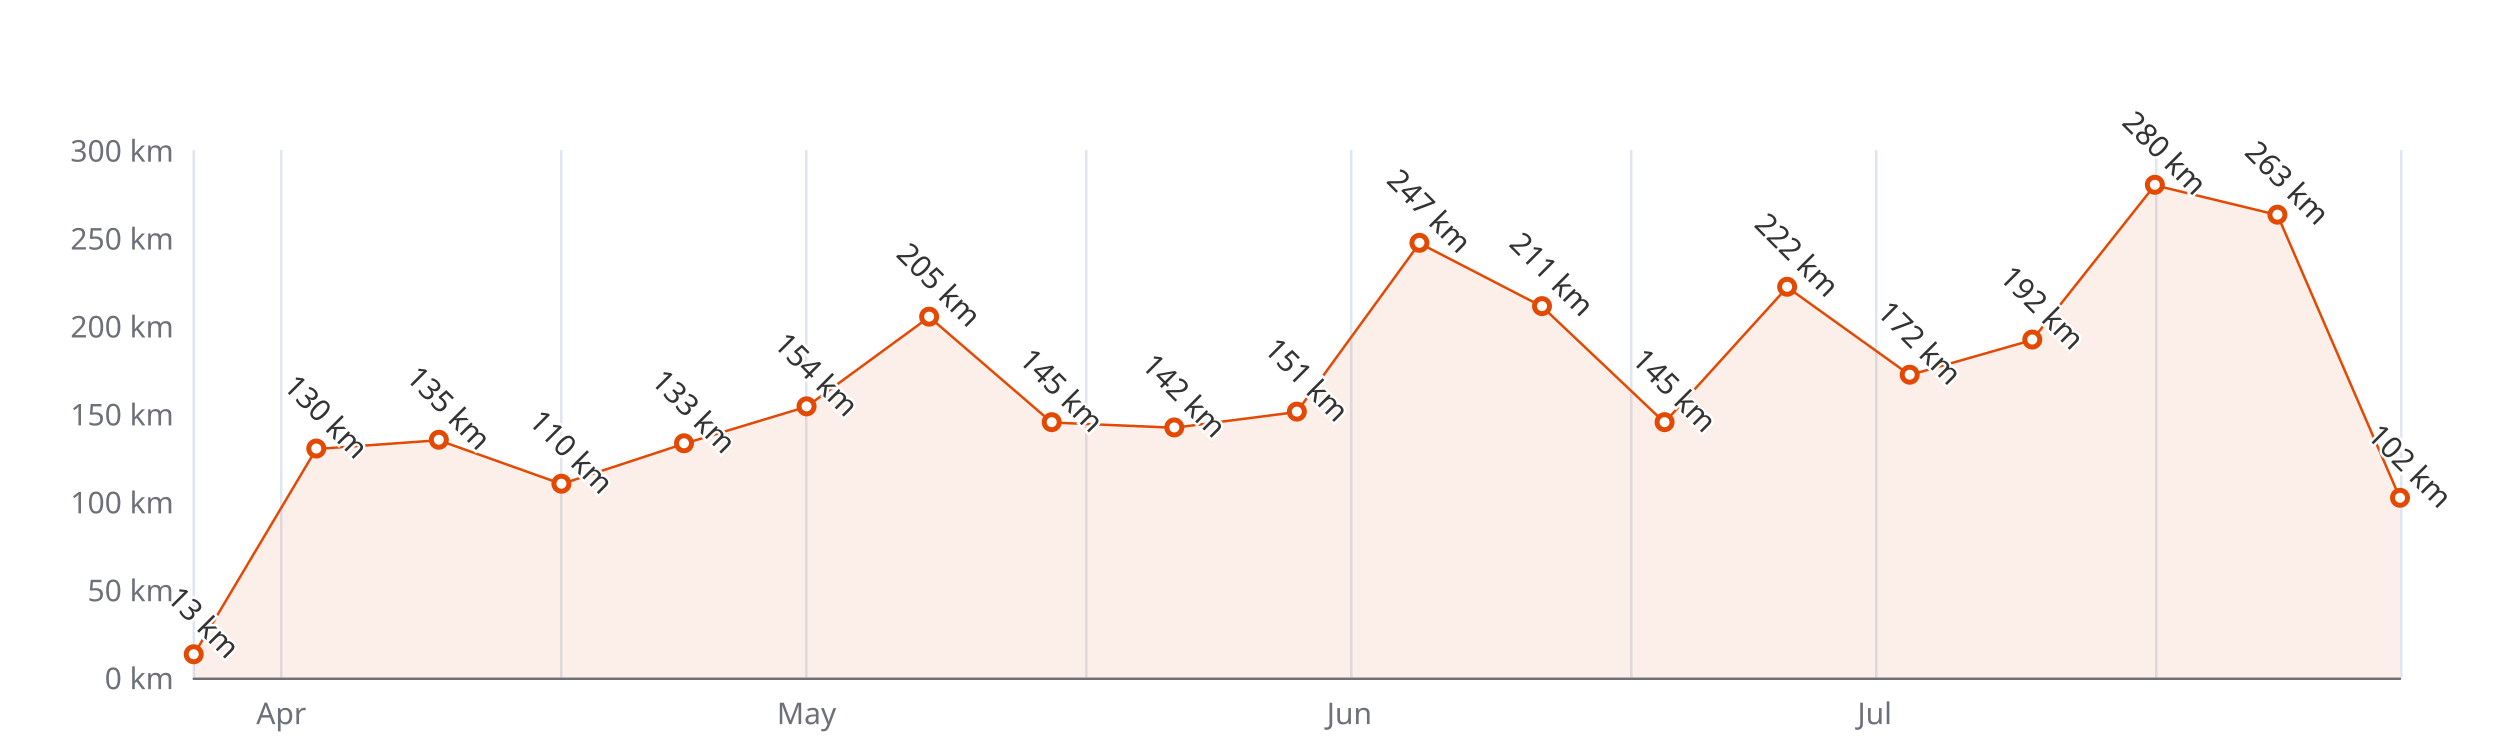
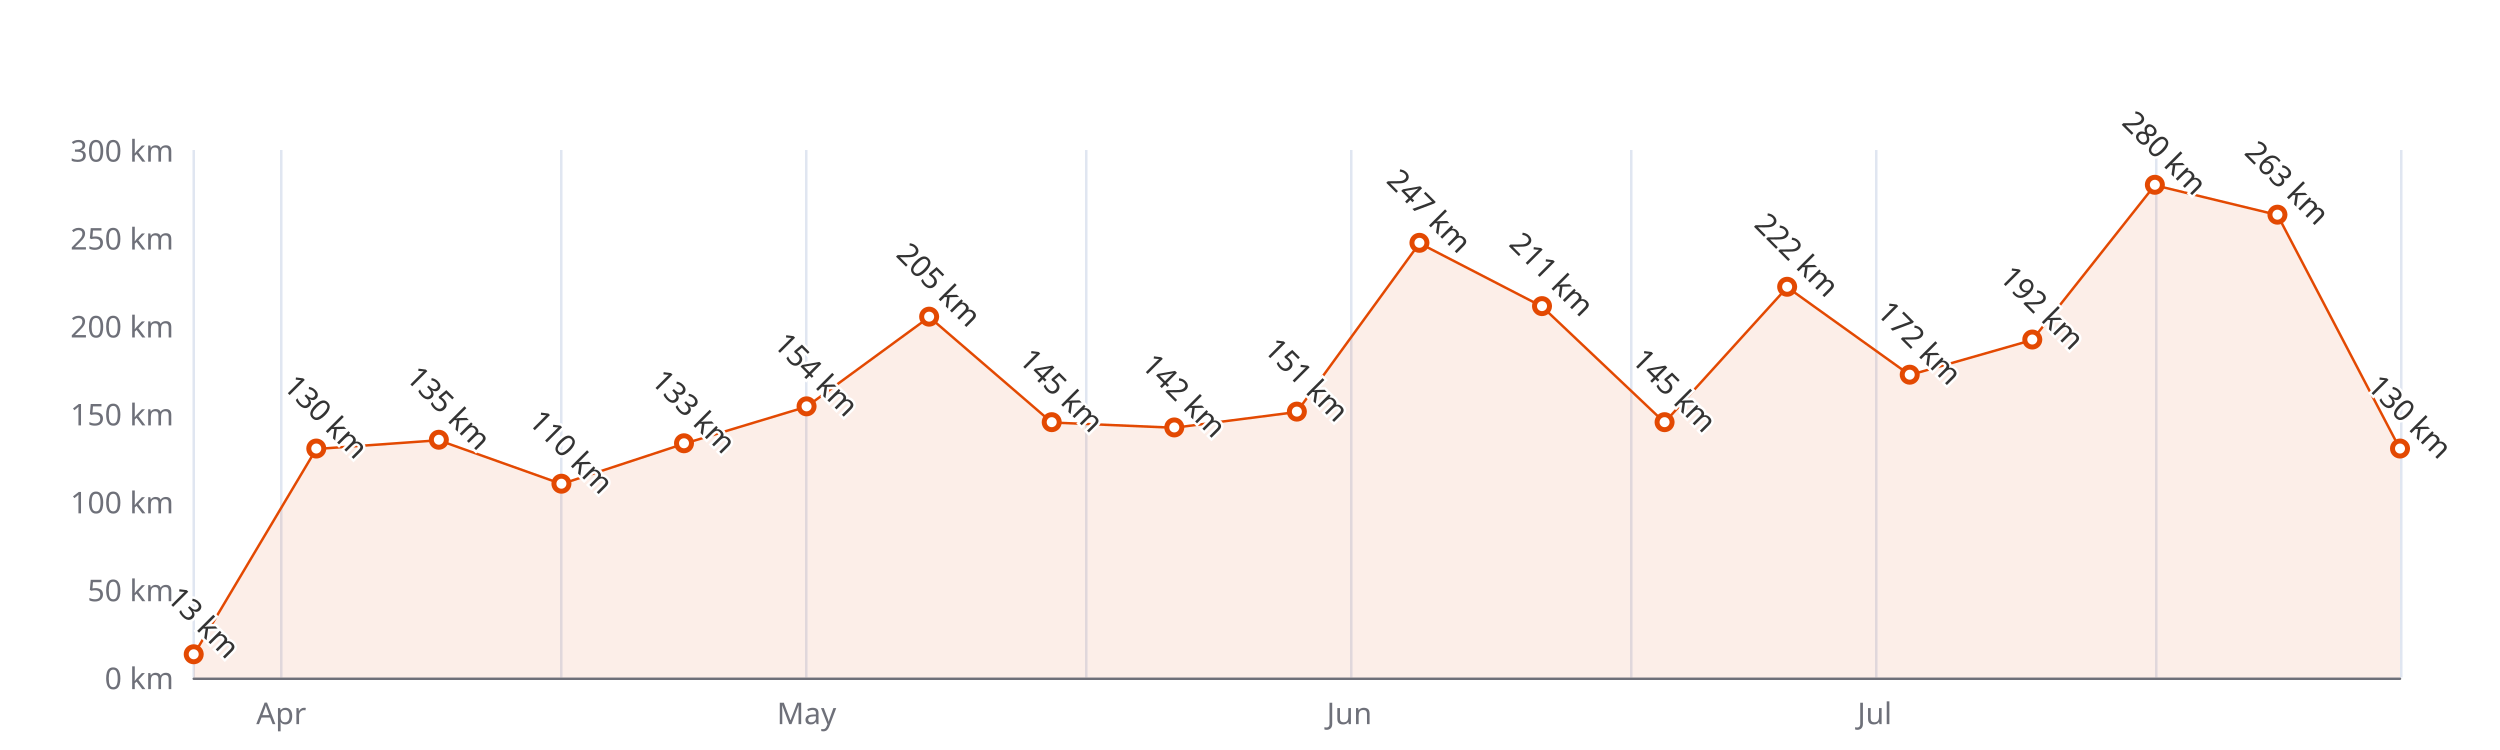
<svg xmlns="http://www.w3.org/2000/svg" width="1000" height="300" version="1.1" baseProfile="full" viewBox="0 0 1000 300">
  <rect width="1000" height="300" x="0" y="0" id="0" fill="#ffffff" />
  <path d="M77.5 60L77.5 271" fill="none" stroke="#E0E6F1" />
  <path d="M112.5 60L112.5 271" fill="none" stroke="#E0E6F1" />
  <path d="M224.5 60L224.5 271" fill="none" stroke="#E0E6F1" />
  <path d="M322.5 60L322.5 271" fill="none" stroke="#E0E6F1" />
  <path d="M434.5 60L434.5 271" fill="none" stroke="#E0E6F1" />
  <path d="M540.5 60L540.5 271" fill="none" stroke="#E0E6F1" />
  <path d="M652.5 60L652.5 271" fill="none" stroke="#E0E6F1" />
  <path d="M750.5 60L750.5 271" fill="none" stroke="#E0E6F1" />
  <path d="M862.5 60L862.5 271" fill="none" stroke="#E0E6F1" />
  <path d="M960.5 60L960.5 271" fill="none" stroke="#E0E6F1" />
  <path d="M77.5 271.5L960 271.5" fill="none" stroke="#6E7079" stroke-linecap="round" />
  <text dominant-baseline="central" text-anchor="end" style="font-size:12px;font-family:sans-serif;" xml:space="preserve" transform="translate(69.48 271)" fill="#6E7079">0 km</text>
  <text dominant-baseline="central" text-anchor="end" style="font-size:12px;font-family:sans-serif;" xml:space="preserve" transform="translate(69.48 235.8333)" fill="#6E7079">50 km</text>
  <text dominant-baseline="central" text-anchor="end" style="font-size:12px;font-family:sans-serif;" xml:space="preserve" transform="translate(69.48 200.6667)" fill="#6E7079">100 km</text>
  <text dominant-baseline="central" text-anchor="end" style="font-size:12px;font-family:sans-serif;" xml:space="preserve" transform="translate(69.48 165.5)" fill="#6E7079">150 km</text>
  <text dominant-baseline="central" text-anchor="end" style="font-size:12px;font-family:sans-serif;" xml:space="preserve" transform="translate(69.48 130.3333)" fill="#6E7079">200 km</text>
  <text dominant-baseline="central" text-anchor="end" style="font-size:12px;font-family:sans-serif;" xml:space="preserve" transform="translate(69.48 95.1667)" fill="#6E7079">250 km</text>
  <text dominant-baseline="central" text-anchor="end" style="font-size:12px;font-family:sans-serif;" xml:space="preserve" transform="translate(69.48 60)" fill="#6E7079">300 km</text>
  <text dominant-baseline="central" text-anchor="middle" style="font: normal normal 12px sans-serif" y="6" transform="translate(112.5006 279)" fill="#6E7079">Apr</text>
  <text dominant-baseline="central" text-anchor="middle" style="font: normal normal 12px sans-serif" y="6" transform="translate(322.6244 279)" fill="#6E7079">May</text>
  <text dominant-baseline="central" text-anchor="middle" style="font: normal normal 12px sans-serif" y="6" transform="translate(539.7524 279)" fill="#6E7079">Jun</text>
  <text dominant-baseline="central" text-anchor="middle" style="font: normal normal 12px sans-serif" y="6" transform="translate(749.8762 279)" fill="#6E7079">Jul</text>
  <g clip-path="url(#zr0-c0)">
-     <path d="M77.5 261.9L126.5 179.6L175.5 176.1L224.6 193.6L273.6 177.5L322.6 162.7L371.7 126.8L420.7 169L469.7 171.1L518.7 164.8L567.8 97.3L616.8 122.6L665.8 169L714.9 114.9L763.9 150L812.9 136L861.9 74.1L911 86L960 199.3L960 271L911 271L861.9 271L812.9 271L763.9 271L714.9 271L665.8 271L616.8 271L567.8 271L518.7 271L469.7 271L420.7 271L371.7 271L322.6 271L273.6 271L224.6 271L175.5 271L126.5 271L77.5 271Z" fill="rgb(227,73,2)" fill-opacity="0.09" />
-     <path d="M77.5 261.9L126.5 179.6L175.5 176.1L224.6 193.6L273.6 177.5L322.6 162.7L371.7 126.8L420.7 169L469.7 171.1L518.7 164.8L567.8 97.3L616.8 122.6L665.8 169L714.9 114.9L763.9 150L812.9 136L861.9 74.1L911 86L960 199.3" fill="none" stroke="#E34902" stroke-linejoin="bevel" />
+     <path d="M77.5 261.9L126.5 179.6L175.5 176.1L224.6 193.6L273.6 177.5L322.6 162.7L371.7 126.8L420.7 169L469.7 171.1L518.7 164.8L567.8 97.3L616.8 122.6L665.8 169L714.9 114.9L763.9 150L812.9 136L861.9 74.1L911 86L960 179.6L960 271L911 271L861.9 271L812.9 271L763.9 271L714.9 271L665.8 271L616.8 271L567.8 271L518.7 271L469.7 271L420.7 271L371.7 271L322.6 271L273.6 271L224.6 271L175.5 271L126.5 271L77.5 271Z" fill="rgb(227,73,2)" fill-opacity="0.09" />
+     <path d="M77.5 261.9L126.5 179.6L175.5 176.1L224.6 193.6L273.6 177.5L322.6 162.7L371.7 126.8L420.7 169L469.7 171.1L518.7 164.8L567.8 97.3L616.8 122.6L665.8 169L714.9 114.9L763.9 150L812.9 136L861.9 74.1L911 86L960 179.6" fill="none" stroke="#E34902" stroke-linejoin="bevel" />
  </g>
  <path d="M1 0A1 1 0 1 1 1 -0.1A1 1 0 0 1 1 0" transform="matrix(3,0,0,3,77.48,261.8567)" fill="#fff" stroke="#E34902" stroke-width="0.667" />
  <path d="M1 0A1 1 0 1 1 1 -0.1A1 1 0 0 1 1 0" transform="matrix(3,0,0,3,126.5089,179.5667)" fill="#fff" stroke="#E34902" stroke-width="0.667" />
  <path d="M1 0A1 1 0 1 1 1 -0.1A1 1 0 0 1 1 0" transform="matrix(3,0,0,3,175.5378,176.05)" fill="#fff" stroke="#E34902" stroke-width="0.667" />
  <path d="M1 0A1 1 0 1 1 1 -0.1A1 1 0 0 1 1 0" transform="matrix(3,0,0,3,224.5667,193.6333)" fill="#fff" stroke="#E34902" stroke-width="0.667" />
  <path d="M1 0A1 1 0 1 1 1 -0.1A1 1 0 0 1 1 0" transform="matrix(3,0,0,3,273.5956,177.4567)" fill="#fff" stroke="#E34902" stroke-width="0.667" />
  <path d="M1 0A1 1 0 1 1 1 -0.1A1 1 0 0 1 1 0" transform="matrix(3,0,0,3,322.6245,162.6867)" fill="#fff" stroke="#E34902" stroke-width="0.667" />
  <path d="M1 0A1 1 0 1 1 1 -0.1A1 1 0 0 1 1 0" transform="matrix(3,0,0,3,371.6533,126.8167)" fill="#fff" stroke="#E34902" stroke-width="0.667" />
  <path d="M1 0A1 1 0 1 1 1 -0.1A1 1 0 0 1 1 0" transform="matrix(3,0,0,3,420.6822,169.0167)" fill="#fff" stroke="#E34902" stroke-width="0.667" />
  <path d="M1 0A1 1 0 1 1 1 -0.1A1 1 0 0 1 1 0" transform="matrix(3,0,0,3,469.7111,171.1267)" fill="#fff" stroke="#E34902" stroke-width="0.667" />
  <path d="M1 0A1 1 0 1 1 1 -0.1A1 1 0 0 1 1 0" transform="matrix(3,0,0,3,518.74,164.7967)" fill="#fff" stroke="#E34902" stroke-width="0.667" />
  <path d="M1 0A1 1 0 1 1 1 -0.1A1 1 0 0 1 1 0" transform="matrix(3,0,0,3,567.7689,97.2767)" fill="#fff" stroke="#E34902" stroke-width="0.667" />
  <path d="M1 0A1 1 0 1 1 1 -0.1A1 1 0 0 1 1 0" transform="matrix(3,0,0,3,616.7978,122.5967)" fill="#fff" stroke="#E34902" stroke-width="0.667" />
  <path d="M1 0A1 1 0 1 1 1 -0.1A1 1 0 0 1 1 0" transform="matrix(3,0,0,3,665.8267,169.0167)" fill="#fff" stroke="#E34902" stroke-width="0.667" />
  <path d="M1 0A1 1 0 1 1 1 -0.1A1 1 0 0 1 1 0" transform="matrix(3,0,0,3,714.8555,114.86)" fill="#fff" stroke="#E34902" stroke-width="0.667" />
  <path d="M1 0A1 1 0 1 1 1 -0.1A1 1 0 0 1 1 0" transform="matrix(3,0,0,3,763.8845,150.0267)" fill="#fff" stroke="#E34902" stroke-width="0.667" />
  <path d="M1 0A1 1 0 1 1 1 -0.1A1 1 0 0 1 1 0" transform="matrix(3,0,0,3,812.9133,135.96)" fill="#fff" stroke="#E34902" stroke-width="0.667" />
  <path d="M1 0A1 1 0 1 1 1 -0.1A1 1 0 0 1 1 0" transform="matrix(3,0,0,3,861.9422,74.0667)" fill="#fff" stroke="#E34902" stroke-width="0.667" />
  <path d="M1 0A1 1 0 1 1 1 -0.1A1 1 0 0 1 1 0" transform="matrix(3,0,0,3,910.9711,86.0233)" fill="#fff" stroke="#E34902" stroke-width="0.667" />
-   <path d="M1 0A1 1 0 1 1 1 -0.1A1 1 0 0 1 1 0" transform="matrix(3,0,0,3,960,199.26)" fill="#fff" stroke="#E34902" stroke-width="0.667" />
+   <path d="M1 0A1 1 0 1 1 1 -0.1A1 1 0 0 1 1 0" transform="matrix(3,0,0,3,960,179.5667)" fill="#fff" stroke="#E34902" stroke-width="0.667" />
  <text dominant-baseline="central" text-anchor="middle" style="font-size:12px;font-family:sans-serif;" xml:space="preserve" y="-6" transform="matrix(0.707,0.707,-0.707,0.707,77.48,252.8567)" fill="#333" stroke="rgb(255,255,255)" stroke-width="2" paint-order="stroke" stroke-miterlimit="2">13 km</text>
  <text dominant-baseline="central" text-anchor="middle" style="font-size:12px;font-family:sans-serif;" xml:space="preserve" y="-6" transform="matrix(0.707,0.707,-0.707,0.707,126.5089,170.5667)" fill="#333" stroke="rgb(255,255,255)" stroke-width="2" paint-order="stroke" stroke-miterlimit="2">130 km</text>
  <text dominant-baseline="central" text-anchor="middle" style="font-size:12px;font-family:sans-serif;" xml:space="preserve" y="-6" transform="matrix(0.707,0.707,-0.707,0.707,175.5378,167.05)" fill="#333" stroke="rgb(255,255,255)" stroke-width="2" paint-order="stroke" stroke-miterlimit="2">135 km</text>
  <text dominant-baseline="central" text-anchor="middle" style="font-size:12px;font-family:sans-serif;" xml:space="preserve" y="-6" transform="matrix(0.707,0.707,-0.707,0.707,224.5667,184.6333)" fill="#333" stroke="rgb(255,255,255)" stroke-width="2" paint-order="stroke" stroke-miterlimit="2">110 km</text>
  <text dominant-baseline="central" text-anchor="middle" style="font-size:12px;font-family:sans-serif;" xml:space="preserve" y="-6" transform="matrix(0.707,0.707,-0.707,0.707,273.5956,168.4567)" fill="#333" stroke="rgb(255,255,255)" stroke-width="2" paint-order="stroke" stroke-miterlimit="2">133 km</text>
  <text dominant-baseline="central" text-anchor="middle" style="font-size:12px;font-family:sans-serif;" xml:space="preserve" y="-6" transform="matrix(0.707,0.707,-0.707,0.707,322.6245,153.6867)" fill="#333" stroke="rgb(255,255,255)" stroke-width="2" paint-order="stroke" stroke-miterlimit="2">154 km</text>
  <text dominant-baseline="central" text-anchor="middle" style="font-size:12px;font-family:sans-serif;" xml:space="preserve" y="-6" transform="matrix(0.707,0.707,-0.707,0.707,371.6533,117.8167)" fill="#333" stroke="rgb(255,255,255)" stroke-width="2" paint-order="stroke" stroke-miterlimit="2">205 km</text>
  <text dominant-baseline="central" text-anchor="middle" style="font-size:12px;font-family:sans-serif;" xml:space="preserve" y="-6" transform="matrix(0.707,0.707,-0.707,0.707,420.6822,160.0167)" fill="#333" stroke="rgb(255,255,255)" stroke-width="2" paint-order="stroke" stroke-miterlimit="2">145 km</text>
  <text dominant-baseline="central" text-anchor="middle" style="font-size:12px;font-family:sans-serif;" xml:space="preserve" y="-6" transform="matrix(0.707,0.707,-0.707,0.707,469.7111,162.1267)" fill="#333" stroke="rgb(255,255,255)" stroke-width="2" paint-order="stroke" stroke-miterlimit="2">142 km</text>
  <text dominant-baseline="central" text-anchor="middle" style="font-size:12px;font-family:sans-serif;" xml:space="preserve" y="-6" transform="matrix(0.707,0.707,-0.707,0.707,518.74,155.7967)" fill="#333" stroke="rgb(255,255,255)" stroke-width="2" paint-order="stroke" stroke-miterlimit="2">151 km</text>
  <text dominant-baseline="central" text-anchor="middle" style="font-size:12px;font-family:sans-serif;" xml:space="preserve" y="-6" transform="matrix(0.707,0.707,-0.707,0.707,567.7689,88.2767)" fill="#333" stroke="rgb(255,255,255)" stroke-width="2" paint-order="stroke" stroke-miterlimit="2">247 km</text>
  <text dominant-baseline="central" text-anchor="middle" style="font-size:12px;font-family:sans-serif;" xml:space="preserve" y="-6" transform="matrix(0.707,0.707,-0.707,0.707,616.7978,113.5967)" fill="#333" stroke="rgb(255,255,255)" stroke-width="2" paint-order="stroke" stroke-miterlimit="2">211 km</text>
  <text dominant-baseline="central" text-anchor="middle" style="font-size:12px;font-family:sans-serif;" xml:space="preserve" y="-6" transform="matrix(0.707,0.707,-0.707,0.707,665.8267,160.0167)" fill="#333" stroke="rgb(255,255,255)" stroke-width="2" paint-order="stroke" stroke-miterlimit="2">145 km</text>
  <text dominant-baseline="central" text-anchor="middle" style="font-size:12px;font-family:sans-serif;" xml:space="preserve" y="-6" transform="matrix(0.707,0.707,-0.707,0.707,714.8555,105.86)" fill="#333" stroke="rgb(255,255,255)" stroke-width="2" paint-order="stroke" stroke-miterlimit="2">222 km</text>
  <text dominant-baseline="central" text-anchor="middle" style="font-size:12px;font-family:sans-serif;" xml:space="preserve" y="-6" transform="matrix(0.707,0.707,-0.707,0.707,763.8845,141.0267)" fill="#333" stroke="rgb(255,255,255)" stroke-width="2" paint-order="stroke" stroke-miterlimit="2">172 km</text>
  <text dominant-baseline="central" text-anchor="middle" style="font-size:12px;font-family:sans-serif;" xml:space="preserve" y="-6" transform="matrix(0.707,0.707,-0.707,0.707,812.9133,126.96)" fill="#333" stroke="rgb(255,255,255)" stroke-width="2" paint-order="stroke" stroke-miterlimit="2">192 km</text>
  <text dominant-baseline="central" text-anchor="middle" style="font-size:12px;font-family:sans-serif;" xml:space="preserve" y="-6" transform="matrix(0.707,0.707,-0.707,0.707,861.9422,65.0667)" fill="#333" stroke="rgb(255,255,255)" stroke-width="2" paint-order="stroke" stroke-miterlimit="2">280 km</text>
  <text dominant-baseline="central" text-anchor="middle" style="font-size:12px;font-family:sans-serif;" xml:space="preserve" y="-6" transform="matrix(0.707,0.707,-0.707,0.707,910.9711,77.0233)" fill="#333" stroke="rgb(255,255,255)" stroke-width="2" paint-order="stroke" stroke-miterlimit="2">263 km</text>
-   <text dominant-baseline="central" text-anchor="middle" style="font-size:12px;font-family:sans-serif;" xml:space="preserve" y="-6" transform="matrix(0.707,0.707,-0.707,0.707,960,190.26)" fill="#333" stroke="rgb(255,255,255)" stroke-width="2" paint-order="stroke" stroke-miterlimit="2">102 km</text>
+   <text dominant-baseline="central" text-anchor="middle" style="font-size:12px;font-family:sans-serif;" xml:space="preserve" y="-6" transform="matrix(0.707,0.707,-0.707,0.707,960,170.5667)" fill="#333" stroke="rgb(255,255,255)" stroke-width="2" paint-order="stroke" stroke-miterlimit="2">130 km</text>
  <defs>
    <clipPath id="zr0-c0">
      <path d="M76 59.5l884 0l0 212l-884 0Z" fill="#000" />
    </clipPath>
  </defs>
</svg>
